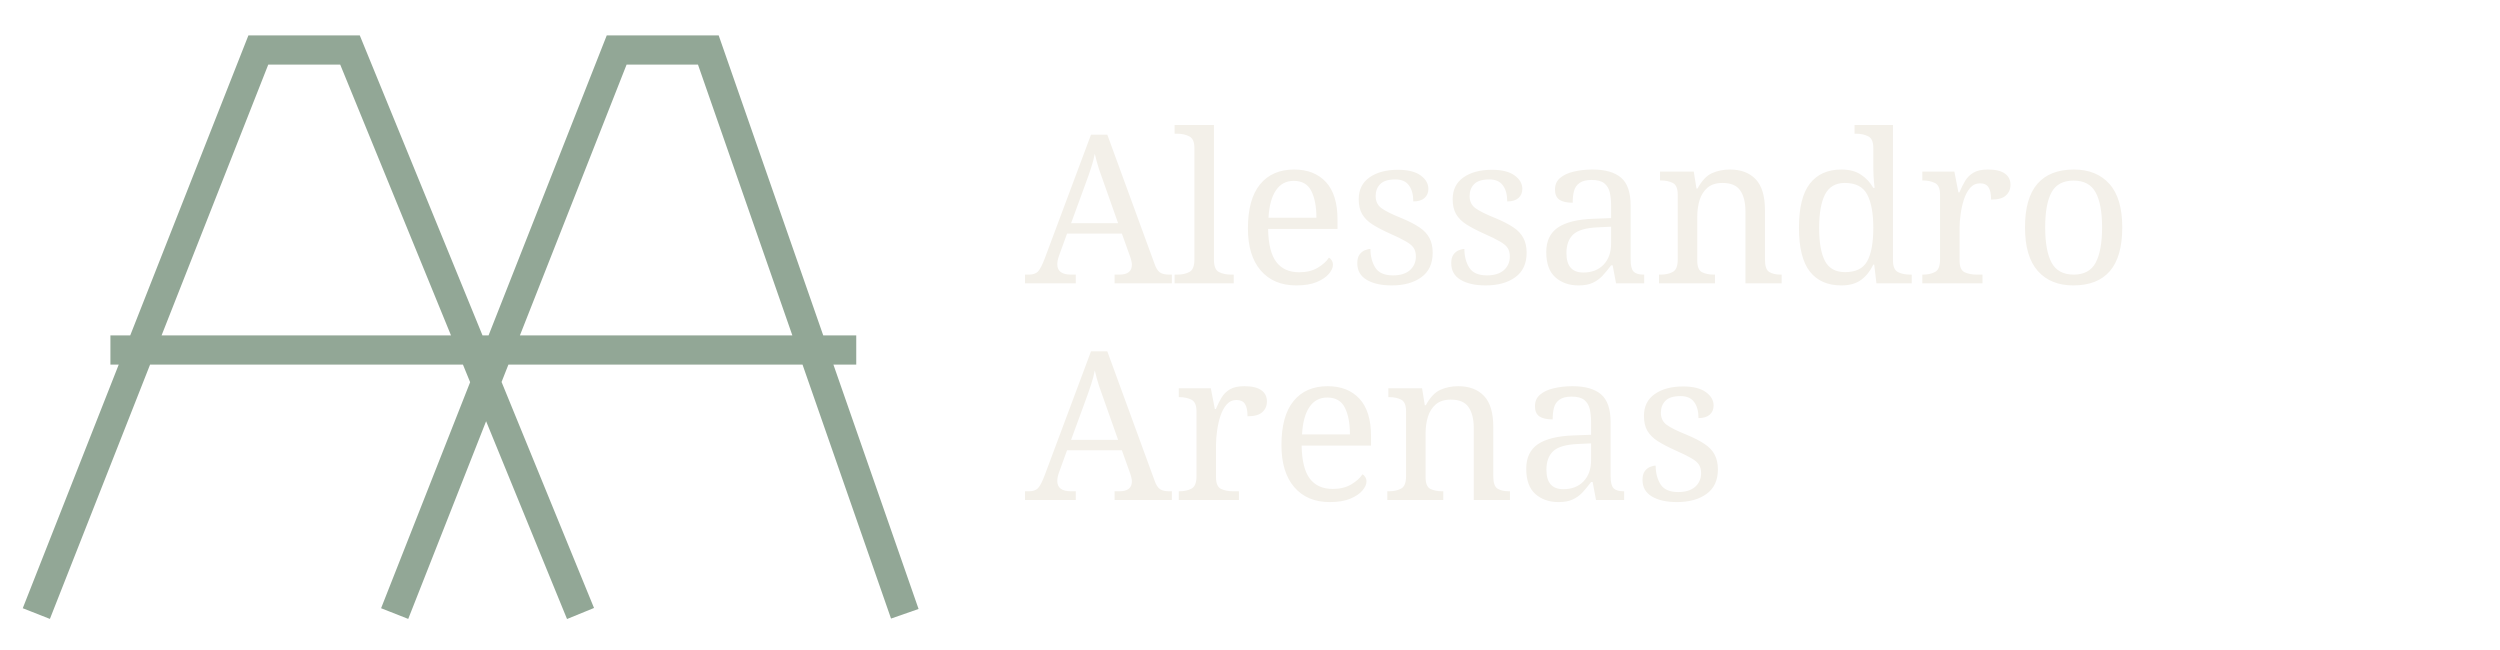
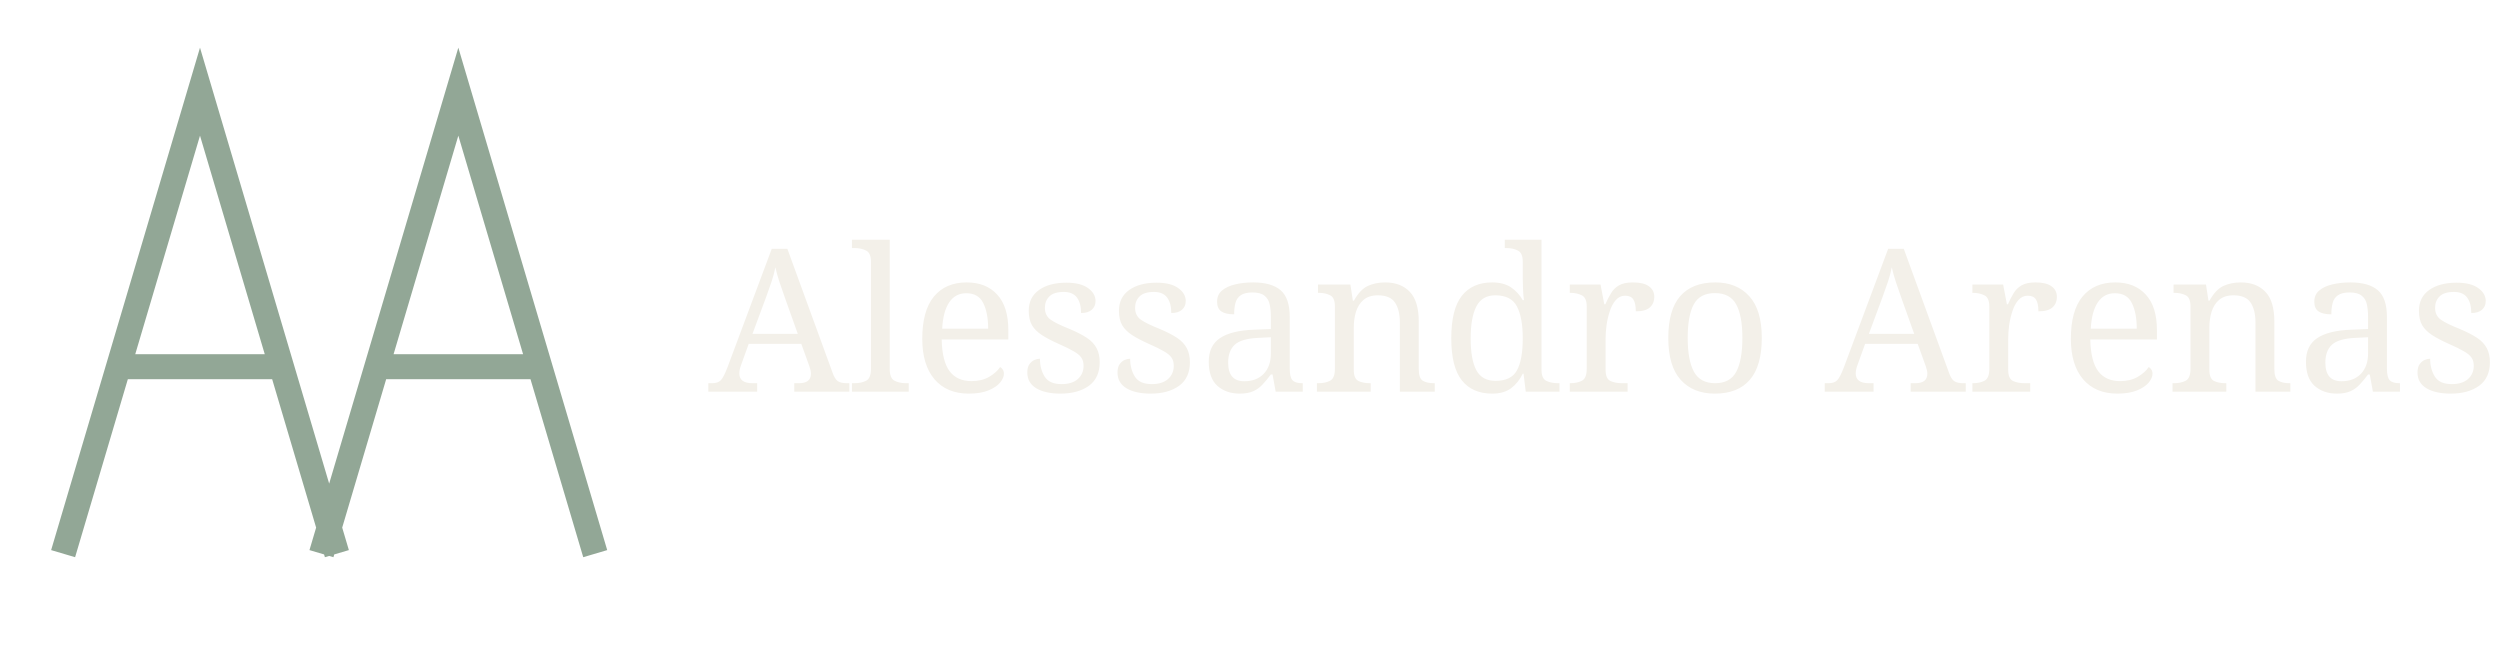
<svg xmlns="http://www.w3.org/2000/svg" width="300" height="78" viewBox="0 0 300 78" role="img" aria-label="Alessandro Arenas">
-   <path d="M5 72 31 6h11l27 66M15 42h43M48 72 74 6h11l23 66M58 42h43" fill="none" stroke="#92A796" stroke-width="3.5" stroke-linecap="square" stroke-linejoin="miter" />
-   <text x="123" y="34" fill="#F3F0E9" font-family="Georgia,serif" font-size="25">Alessandro</text>
-   <text x="123" y="60" fill="#F3F0E9" font-family="Georgia,serif" font-size="25">Arenas</text>
+   <path d="M5 61 21 7 37 61M12 40h18M36 61 52 7 68 61M43 40h18" transform="translate(3 4)" fill="none" stroke="#92A796" stroke-width="3" stroke-linecap="square" stroke-linejoin="miter" />
+   <text x="85" y="47" fill="#F3F0E9" font-family="Georgia,serif" font-size="24">Alessandro Arenas</text>
</svg>
